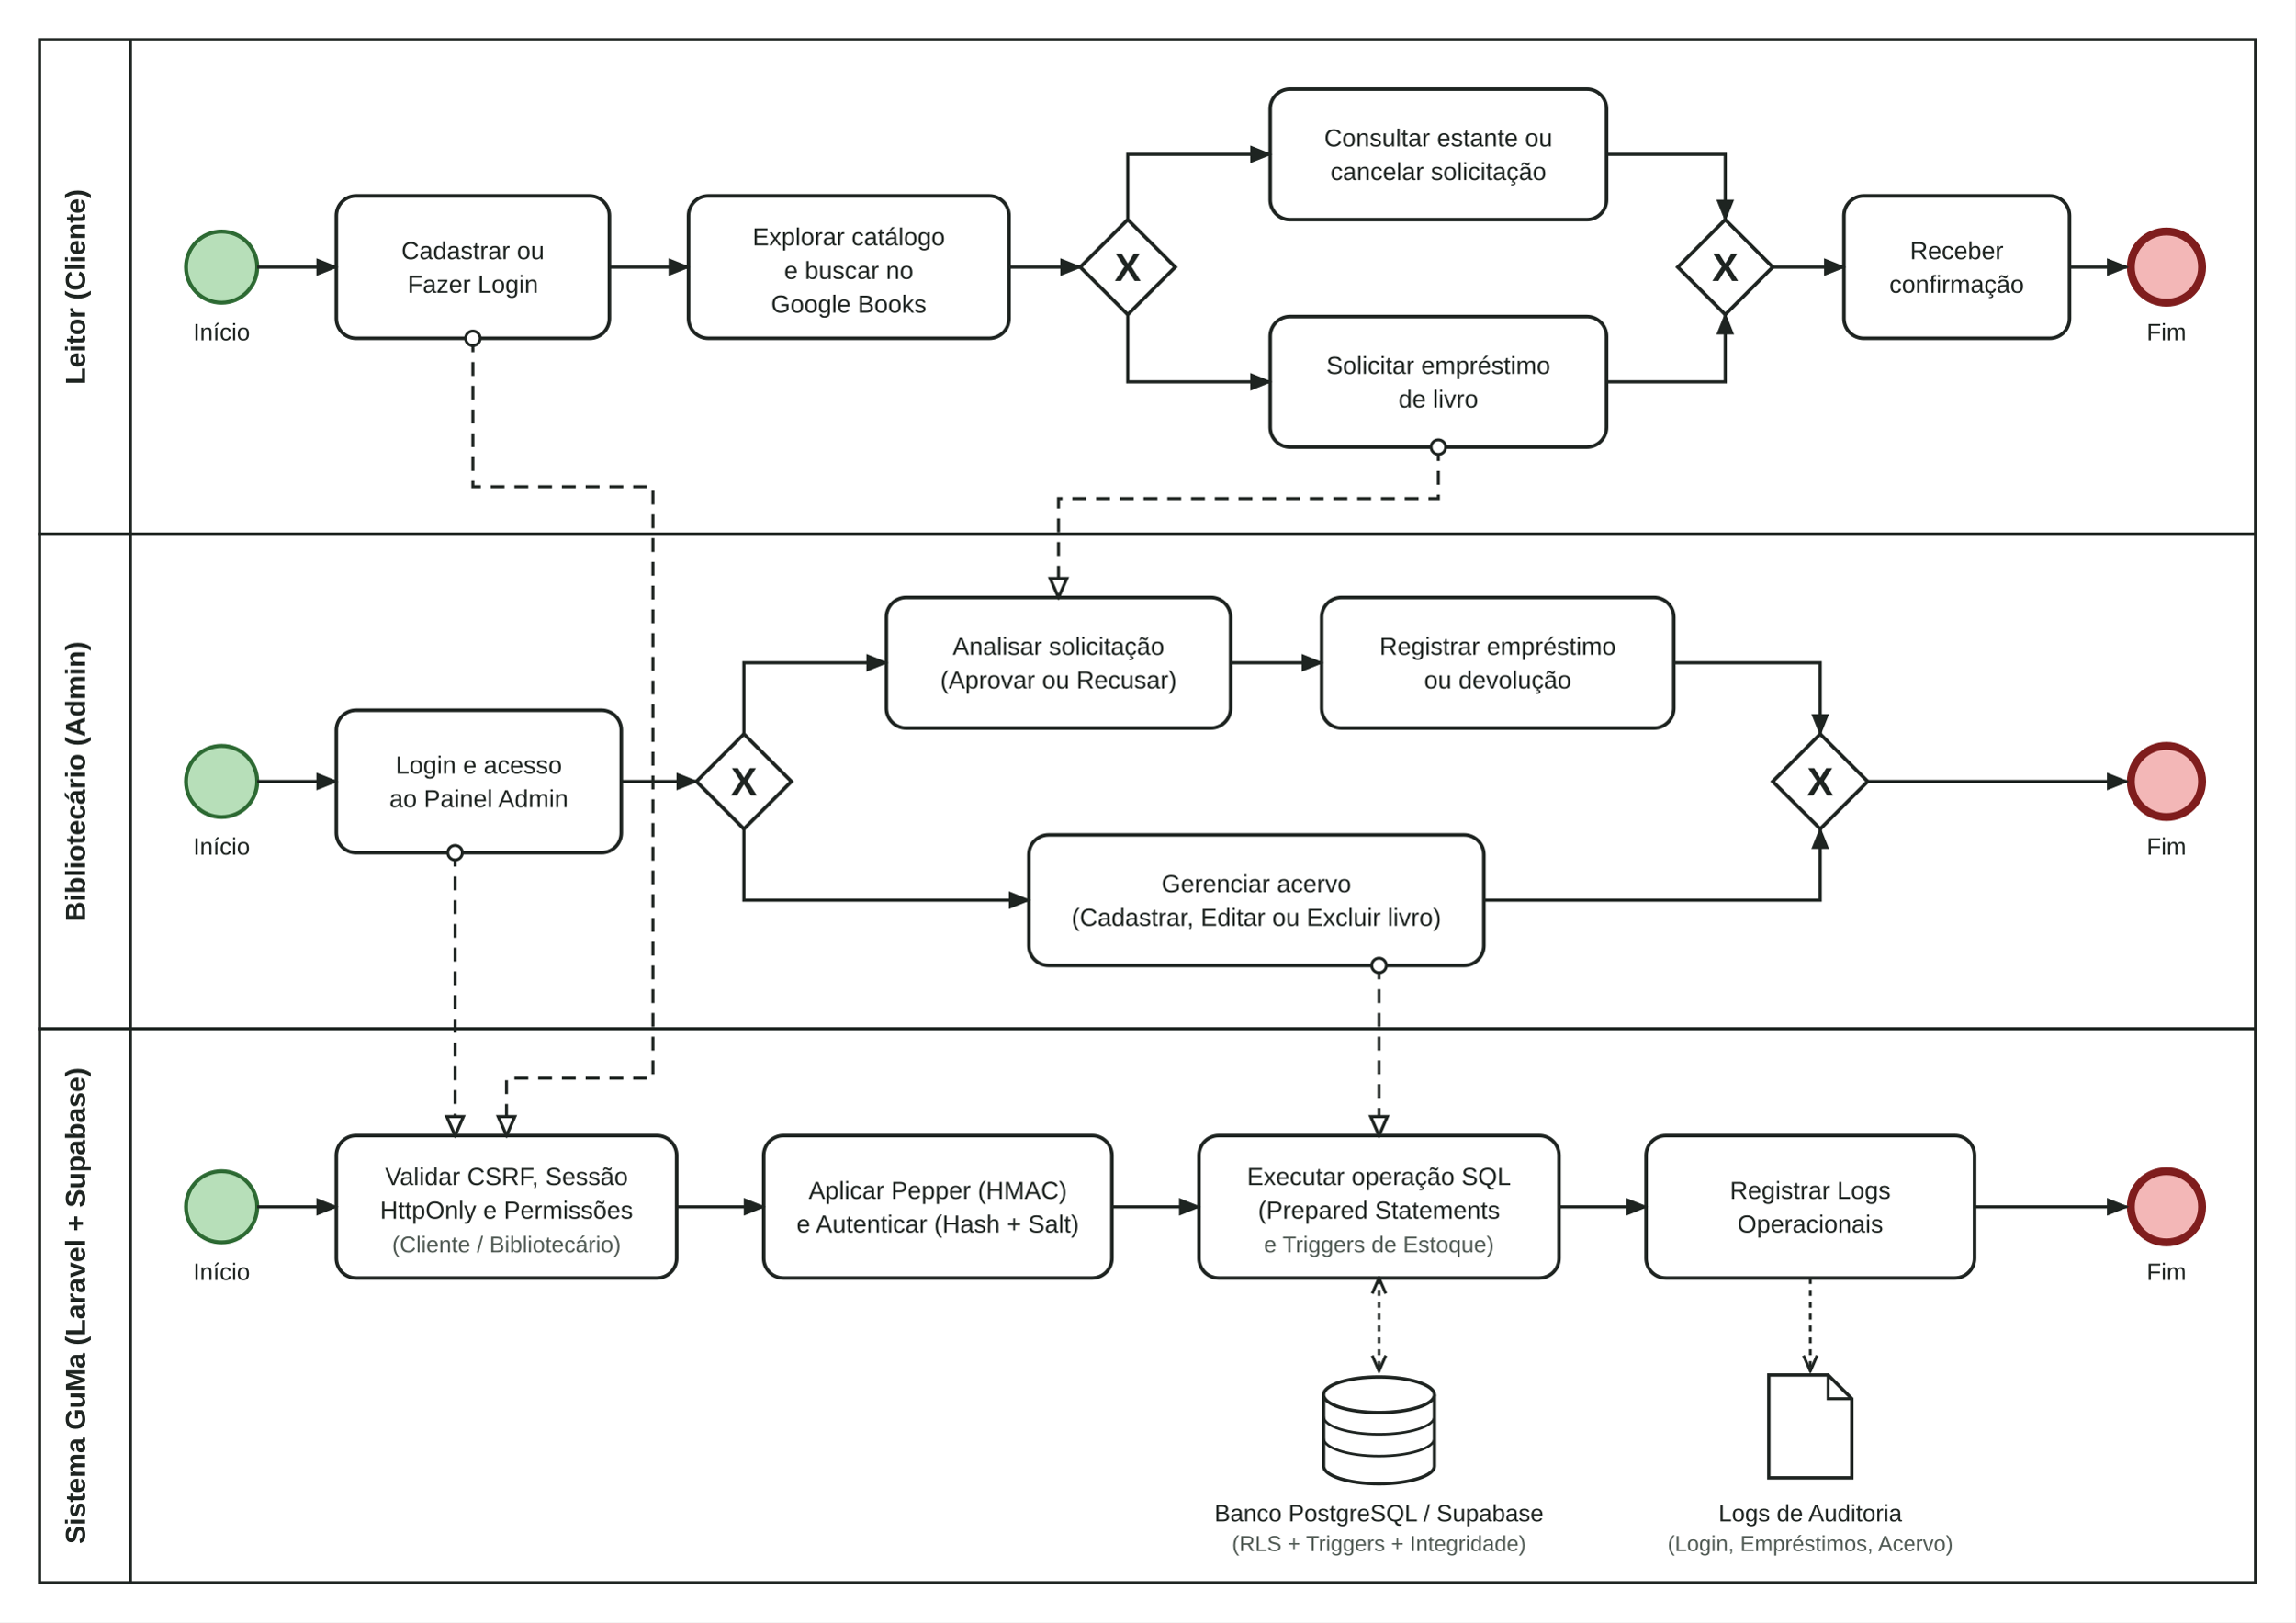
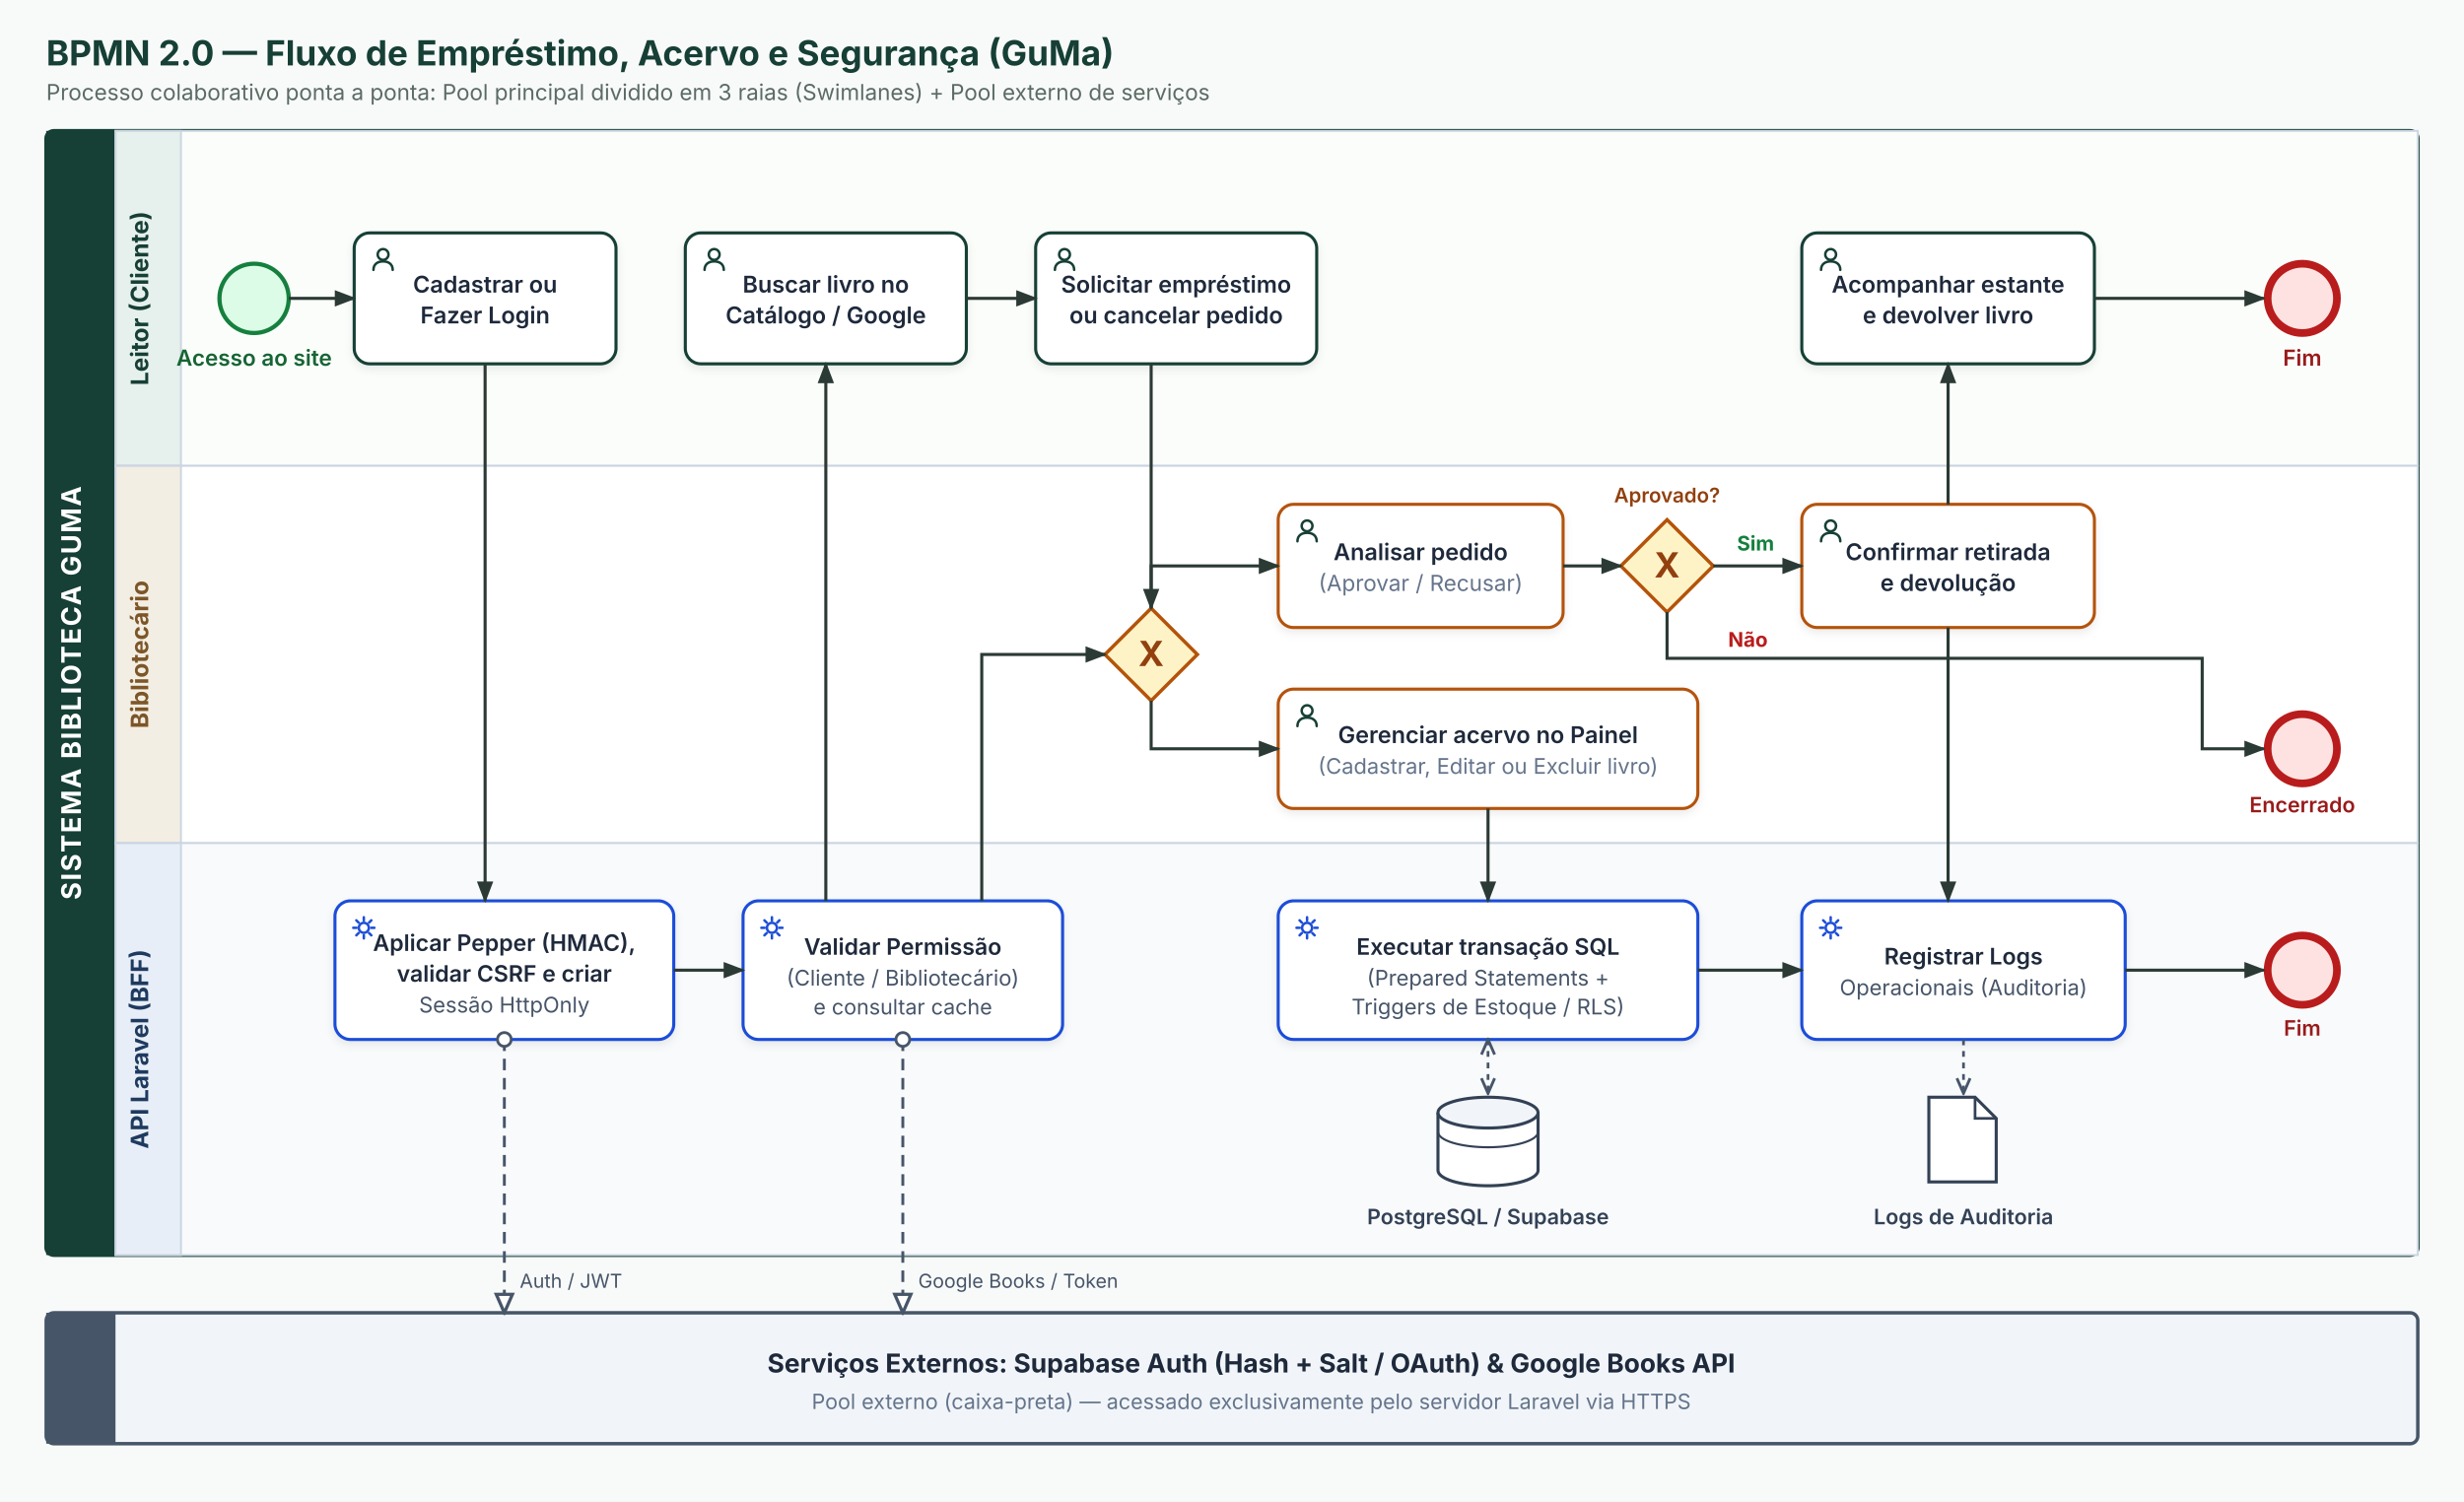
- <svg xmlns="http://www.w3.org/2000/svg" viewBox="0 0 1160 820" width="1160" height="820" font-family="Segoe UI, Arial, sans-serif">
+ <svg xmlns="http://www.w3.org/2000/svg" viewBox="0 0 1280 780" width="1280" height="780" font-family="Segoe UI, Inter, Arial, sans-serif">
  <defs>
-     <marker id="seqArrow" viewBox="0 0 10 10" refX="9" refY="5" markerWidth="7" markerHeight="7" orient="auto-start-reverse">
-       <path d="M 0 1 L 10 5 L 0 9 z" fill="#1e2421" />
+     <marker id="seq" viewBox="0 0 10 10" refX="9" refY="5" markerWidth="7" markerHeight="7" orient="auto-start-reverse">
+       <path d="M 0 1.2 L 10 5 L 0 8.8 z" fill="#2b3a34" />
    </marker>
-     <marker id="msgArrow" viewBox="0 0 10 10" refX="9" refY="5" markerWidth="8" markerHeight="8" orient="auto-start-reverse">
-       <path d="M 1 1.5 L 9 5 L 1 8.5 z" fill="#ffffff" stroke="#1e2421" stroke-width="1.3" />
+     <marker id="msgEnd" viewBox="0 0 10 10" refX="9" refY="5" markerWidth="8" markerHeight="8" orient="auto-start-reverse">
+       <path d="M 1 1.5 L 9 5 L 1 8.5 z" fill="#ffffff" stroke="#475569" stroke-width="1.4" />
    </marker>
    <marker id="msgStart" viewBox="0 0 10 10" refX="5" refY="5" markerWidth="7" markerHeight="7">
-       <circle cx="5" cy="5" r="3.5" fill="#ffffff" stroke="#1e2421" stroke-width="1.4" />
+       <circle cx="5" cy="5" r="3.4" fill="#ffffff" stroke="#475569" stroke-width="1.4" />
    </marker>
-     <marker id="dataArrow" viewBox="0 0 10 10" refX="9" refY="5" markerWidth="7" markerHeight="7" orient="auto-start-reverse">
-       <path d="M 1 1.5 L 9 5 L 1 8.5" fill="none" stroke="#1e2421" stroke-width="1.5" />
+     <marker id="dataV" viewBox="0 0 10 10" refX="9" refY="5" markerWidth="7" markerHeight="7" orient="auto-start-reverse">
+       <path d="M 1 1.5 L 9 5 L 1 8.5" fill="none" stroke="#475569" stroke-width="1.5" />
    </marker>
+     <filter id="cardShadow" x="-6%" y="-6%" width="112%" height="118%">
+       <feDropShadow dx="0" dy="2" stdDeviation="2.2" flood-color="#0f2922" flood-opacity="0.08" />
+     </filter>
+     <g id="icoUser">
+       <circle cx="7" cy="4.2" r="2.8" fill="none" stroke="#163f35" stroke-width="1.3" />
+       <path d="M 2 12.2 C 2 9.2 4.2 7.8 7 7.8 C 9.8 7.8 12 9.2 12 12.2" fill="none" stroke="#163f35" stroke-width="1.3" stroke-linecap="round" />
+     </g>
+     <g id="icoService">
+       <circle cx="7" cy="7" r="2.6" fill="none" stroke="#1d4ed8" stroke-width="1.3" />
+       <path d="M7 1.5 V3.2 M7 10.8 V12.5 M1.5 7 H3.2 M10.8 7 H12.5 M3.1 3.1 L4.3 4.3 M9.7 9.7 L10.9 10.9 M10.9 3.1 L9.7 4.3 M4.3 9.7 L3.1 10.9" stroke="#1d4ed8" stroke-width="1.3" stroke-linecap="round" />
+     </g>
  </defs>
-   <rect width="1160" height="820" fill="#ffffff" />
-   <rect x="20" y="20" width="1120" height="250" fill="#ffffff" stroke="#1e2421" stroke-width="1.6" />
-   <line x1="66" y1="20" x2="66" y2="270" stroke="#1e2421" stroke-width="1.4" />
-   <text x="43" y="145" text-anchor="middle" font-size="14" font-weight="600" fill="#1e2421" transform="rotate(-90 43 145)">Leitor (Cliente)</text>
-   <rect x="20" y="270" width="1120" height="250" fill="#ffffff" stroke="#1e2421" stroke-width="1.6" />
-   <line x1="66" y1="270" x2="66" y2="520" stroke="#1e2421" stroke-width="1.4" />
-   <text x="43" y="395" text-anchor="middle" font-size="14" font-weight="600" fill="#1e2421" transform="rotate(-90 43 395)">Bibliotecário (Admin)</text>
-   <rect x="20" y="520" width="1120" height="280" fill="#ffffff" stroke="#1e2421" stroke-width="1.6" />
-   <line x1="66" y1="520" x2="66" y2="800" stroke="#1e2421" stroke-width="1.4" />
-   <text x="43" y="660" text-anchor="middle" font-size="14" font-weight="600" fill="#1e2421" transform="rotate(-90 43 660)">Sistema GuMa (Laravel + Supabase)</text>
-   <circle cx="112" cy="135" r="18" fill="#b7dfb9" stroke="#2d6a33" stroke-width="2" />
-   <text x="112" y="172" text-anchor="middle" font-size="12" fill="#1e2421">Início</text>
-   <rect x="170" y="99" width="138" height="72" rx="10" fill="#ffffff" stroke="#1e2421" stroke-width="1.8" />
-   <text x="239" y="131" text-anchor="middle" font-size="12.5" fill="#1e2421">Cadastrar ou</text>
-   <text x="239" y="148" text-anchor="middle" font-size="12.5" fill="#1e2421">Fazer Login</text>
-   <rect x="348" y="99" width="162" height="72" rx="10" fill="#ffffff" stroke="#1e2421" stroke-width="1.8" />
-   <text x="429" y="124" text-anchor="middle" font-size="12.5" fill="#1e2421">Explorar catálogo</text>
-   <text x="429" y="141" text-anchor="middle" font-size="12.5" fill="#1e2421">e buscar no</text>
-   <text x="429" y="158" text-anchor="middle" font-size="12.5" fill="#1e2421">Google Books</text>
-   <polygon points="570,111 594,135 570,159 546,135" fill="#ffffff" stroke="#1e2421" stroke-width="1.8" />
-   <text x="570" y="142" text-anchor="middle" font-size="20" font-weight="700" fill="#1e2421">X</text>
-   <rect x="642" y="45" width="170" height="66" rx="10" fill="#ffffff" stroke="#1e2421" stroke-width="1.8" />
-   <text x="727" y="74" text-anchor="middle" font-size="12.5" fill="#1e2421">Consultar estante ou</text>
-   <text x="727" y="91" text-anchor="middle" font-size="12.5" fill="#1e2421">cancelar solicitação</text>
-   <rect x="642" y="160" width="170" height="66" rx="10" fill="#ffffff" stroke="#1e2421" stroke-width="1.8" />
-   <text x="727" y="189" text-anchor="middle" font-size="12.5" fill="#1e2421">Solicitar empréstimo</text>
-   <text x="727" y="206" text-anchor="middle" font-size="12.5" fill="#1e2421">de livro</text>
-   <polygon points="872,111 896,135 872,159 848,135" fill="#ffffff" stroke="#1e2421" stroke-width="1.8" />
-   <text x="872" y="142" text-anchor="middle" font-size="20" font-weight="700" fill="#1e2421">X</text>
-   <rect x="932" y="99" width="114" height="72" rx="10" fill="#ffffff" stroke="#1e2421" stroke-width="1.8" />
-   <text x="989" y="131" text-anchor="middle" font-size="12.5" fill="#1e2421">Receber</text>
-   <text x="989" y="148" text-anchor="middle" font-size="12.5" fill="#1e2421">confirmação</text>
-   <circle cx="1095" cy="135" r="18" fill="#f3b7b7" stroke="#7f1d1d" stroke-width="4" />
-   <text x="1095" y="172" text-anchor="middle" font-size="12" fill="#1e2421">Fim</text>
-   <line x1="130" y1="135" x2="170" y2="135" stroke="#1e2421" stroke-width="1.6" marker-end="url(#seqArrow)" />
-   <line x1="308" y1="135" x2="348" y2="135" stroke="#1e2421" stroke-width="1.6" marker-end="url(#seqArrow)" />
-   <line x1="510" y1="135" x2="546" y2="135" stroke="#1e2421" stroke-width="1.6" marker-end="url(#seqArrow)" />
-   <polyline points="570,111 570,78 642,78" fill="none" stroke="#1e2421" stroke-width="1.6" marker-end="url(#seqArrow)" />
-   <polyline points="570,159 570,193 642,193" fill="none" stroke="#1e2421" stroke-width="1.6" marker-end="url(#seqArrow)" />
-   <polyline points="812,78 872,78 872,111" fill="none" stroke="#1e2421" stroke-width="1.6" marker-end="url(#seqArrow)" />
-   <polyline points="812,193 872,193 872,159" fill="none" stroke="#1e2421" stroke-width="1.6" marker-end="url(#seqArrow)" />
-   <line x1="896" y1="135" x2="932" y2="135" stroke="#1e2421" stroke-width="1.6" marker-end="url(#seqArrow)" />
-   <line x1="1046" y1="135" x2="1075" y2="135" stroke="#1e2421" stroke-width="1.6" marker-end="url(#seqArrow)" />
-   <circle cx="112" cy="395" r="18" fill="#b7dfb9" stroke="#2d6a33" stroke-width="2" />
-   <text x="112" y="432" text-anchor="middle" font-size="12" fill="#1e2421">Início</text>
-   <rect x="170" y="359" width="144" height="72" rx="10" fill="#ffffff" stroke="#1e2421" stroke-width="1.8" />
-   <text x="242" y="391" text-anchor="middle" font-size="12.5" fill="#1e2421">Login e acesso</text>
-   <text x="242" y="408" text-anchor="middle" font-size="12.5" fill="#1e2421">ao Painel Admin</text>
-   <polygon points="376,371 400,395 376,419 352,395" fill="#ffffff" stroke="#1e2421" stroke-width="1.8" />
-   <text x="376" y="402" text-anchor="middle" font-size="20" font-weight="700" fill="#1e2421">X</text>
-   <rect x="448" y="302" width="174" height="66" rx="10" fill="#ffffff" stroke="#1e2421" stroke-width="1.8" />
-   <text x="535" y="331" text-anchor="middle" font-size="12.5" fill="#1e2421">Analisar solicitação</text>
-   <text x="535" y="348" text-anchor="middle" font-size="12.5" fill="#1e2421">(Aprovar ou Recusar)</text>
-   <rect x="668" y="302" width="178" height="66" rx="10" fill="#ffffff" stroke="#1e2421" stroke-width="1.8" />
-   <text x="757" y="331" text-anchor="middle" font-size="12.5" fill="#1e2421">Registrar empréstimo</text>
-   <text x="757" y="348" text-anchor="middle" font-size="12.5" fill="#1e2421">ou devolução</text>
-   <rect x="520" y="422" width="230" height="66" rx="10" fill="#ffffff" stroke="#1e2421" stroke-width="1.8" />
-   <text x="635" y="451" text-anchor="middle" font-size="12.5" fill="#1e2421">Gerenciar acervo</text>
-   <text x="635" y="468" text-anchor="middle" font-size="12.5" fill="#1e2421">(Cadastrar, Editar ou Excluir livro)</text>
-   <polygon points="920,371 944,395 920,419 896,395" fill="#ffffff" stroke="#1e2421" stroke-width="1.8" />
-   <text x="920" y="402" text-anchor="middle" font-size="20" font-weight="700" fill="#1e2421">X</text>
-   <circle cx="1095" cy="395" r="18" fill="#f3b7b7" stroke="#7f1d1d" stroke-width="4" />
-   <text x="1095" y="432" text-anchor="middle" font-size="12" fill="#1e2421">Fim</text>
-   <line x1="130" y1="395" x2="170" y2="395" stroke="#1e2421" stroke-width="1.6" marker-end="url(#seqArrow)" />
-   <line x1="314" y1="395" x2="352" y2="395" stroke="#1e2421" stroke-width="1.6" marker-end="url(#seqArrow)" />
-   <polyline points="376,371 376,335 448,335" fill="none" stroke="#1e2421" stroke-width="1.6" marker-end="url(#seqArrow)" />
-   <line x1="622" y1="335" x2="668" y2="335" stroke="#1e2421" stroke-width="1.6" marker-end="url(#seqArrow)" />
-   <polyline points="376,419 376,455 520,455" fill="none" stroke="#1e2421" stroke-width="1.6" marker-end="url(#seqArrow)" />
-   <polyline points="846,335 920,335 920,371" fill="none" stroke="#1e2421" stroke-width="1.6" marker-end="url(#seqArrow)" />
-   <polyline points="750,455 920,455 920,419" fill="none" stroke="#1e2421" stroke-width="1.6" marker-end="url(#seqArrow)" />
-   <line x1="944" y1="395" x2="1075" y2="395" stroke="#1e2421" stroke-width="1.6" marker-end="url(#seqArrow)" />
-   <circle cx="112" cy="610" r="18" fill="#b7dfb9" stroke="#2d6a33" stroke-width="2" />
-   <text x="112" y="647" text-anchor="middle" font-size="12" fill="#1e2421">Início</text>
-   <rect x="170" y="574" width="172" height="72" rx="10" fill="#ffffff" stroke="#1e2421" stroke-width="1.8" />
-   <text x="256" y="599" text-anchor="middle" font-size="12.5" fill="#1e2421">Validar CSRF, Sessão</text>
-   <text x="256" y="616" text-anchor="middle" font-size="12.5" fill="#1e2421">HttpOnly e Permissões</text>
-   <text x="256" y="633" text-anchor="middle" font-size="11.5" fill="#4f5953">(Cliente / Bibliotecário)</text>
-   <rect x="386" y="574" width="176" height="72" rx="10" fill="#ffffff" stroke="#1e2421" stroke-width="1.8" />
-   <text x="474" y="606" text-anchor="middle" font-size="12.5" fill="#1e2421">Aplicar Pepper (HMAC)</text>
-   <text x="474" y="623" text-anchor="middle" font-size="12.5" fill="#1e2421">e Autenticar (Hash + Salt)</text>
-   <rect x="606" y="574" width="182" height="72" rx="10" fill="#ffffff" stroke="#1e2421" stroke-width="1.8" />
-   <text x="697" y="599" text-anchor="middle" font-size="12.5" fill="#1e2421">Executar operação SQL</text>
-   <text x="697" y="616" text-anchor="middle" font-size="12.5" fill="#1e2421">(Prepared Statements</text>
-   <text x="697" y="633" text-anchor="middle" font-size="11.5" fill="#4f5953">e Triggers de Estoque)</text>
-   <rect x="832" y="574" width="166" height="72" rx="10" fill="#ffffff" stroke="#1e2421" stroke-width="1.8" />
-   <text x="915" y="606" text-anchor="middle" font-size="12.5" fill="#1e2421">Registrar Logs</text>
-   <text x="915" y="623" text-anchor="middle" font-size="12.5" fill="#1e2421">Operacionais</text>
-   <circle cx="1095" cy="610" r="18" fill="#f3b7b7" stroke="#7f1d1d" stroke-width="4" />
-   <text x="1095" y="647" text-anchor="middle" font-size="12" fill="#1e2421">Fim</text>
-   <line x1="130" y1="610" x2="170" y2="610" stroke="#1e2421" stroke-width="1.6" marker-end="url(#seqArrow)" />
-   <line x1="342" y1="610" x2="386" y2="610" stroke="#1e2421" stroke-width="1.6" marker-end="url(#seqArrow)" />
-   <line x1="562" y1="610" x2="606" y2="610" stroke="#1e2421" stroke-width="1.6" marker-end="url(#seqArrow)" />
-   <line x1="788" y1="610" x2="832" y2="610" stroke="#1e2421" stroke-width="1.6" marker-end="url(#seqArrow)" />
-   <line x1="998" y1="610" x2="1075" y2="610" stroke="#1e2421" stroke-width="1.6" marker-end="url(#seqArrow)" />
-   <g transform="translate(669, 695)">
-     <path d="M 0 10 L 0 46 A 28 9 0 0 0 56 46 L 56 10" fill="#ffffff" stroke="#1e2421" stroke-width="1.7" />
-     <ellipse cx="28" cy="10" rx="28" ry="9" fill="#ffffff" stroke="#1e2421" stroke-width="1.7" />
-     <path d="M 0 21 A 28 9 0 0 0 56 21" fill="none" stroke="#1e2421" stroke-width="1.3" />
-     <path d="M 0 32 A 28 9 0 0 0 56 32" fill="none" stroke="#1e2421" stroke-width="1.3" />
+   <rect width="1280" height="780" fill="#f8faf9" />
+   <text x="24" y="34" font-size="18" font-weight="700" fill="#163f35">BPMN 2.0 — Fluxo de Empréstimo, Acervo e Segurança (GuMa)</text>
+   <text x="24" y="52" font-size="11.5" fill="#5b6b64">Processo colaborativo ponta a ponta: Pool principal dividido em 3 raias (Swimlanes) + Pool externo de serviços</text>
+   <rect x="24" y="68" width="1232" height="584" rx="4" fill="#ffffff" stroke="#163f35" stroke-width="2" />
+   <rect x="24" y="68" width="36" height="584" fill="#163f35" />
+   <text x="42" y="360" text-anchor="middle" font-size="14" font-weight="700" fill="#ffffff" letter-spacing="0.8" transform="rotate(-90 42 360)">SISTEMA BIBLIOTECA GUMA</text>
+   <rect x="60" y="68" width="1196" height="174" fill="#fbfdfb" stroke="#cbd5e1" stroke-width="1" />
+   <rect x="60" y="68" width="34" height="174" fill="#e6f0ec" stroke="#cbd5e1" stroke-width="1" />
+   <text x="77" y="155" text-anchor="middle" font-size="12.5" font-weight="700" fill="#163f35" transform="rotate(-90 77 155)">Leitor (Cliente)</text>
+   <rect x="60" y="242" width="1196" height="196" fill="#ffffff" stroke="#cbd5e1" stroke-width="1" />
+   <rect x="60" y="242" width="34" height="196" fill="#f3eee3" stroke="#cbd5e1" stroke-width="1" />
+   <text x="77" y="340" text-anchor="middle" font-size="12.5" font-weight="700" fill="#7c5628" transform="rotate(-90 77 340)">Bibliotecário</text>
+   <rect x="60" y="438" width="1196" height="214" fill="#f8fafc" stroke="#cbd5e1" stroke-width="1" />
+   <rect x="60" y="438" width="34" height="214" fill="#e8eef7" stroke="#cbd5e1" stroke-width="1" />
+   <text x="77" y="545" text-anchor="middle" font-size="12.5" font-weight="700" fill="#1e3a5f" transform="rotate(-90 77 545)">API Laravel (BFF)</text>
+   <rect x="24" y="682" width="1232" height="68" rx="4" fill="#f1f5f9" stroke="#475569" stroke-width="1.8" />
+   <rect x="24" y="682" width="36" height="68" fill="#475569" />
+   <text x="650" y="713" text-anchor="middle" font-size="13.5" font-weight="700" fill="#1e293b">Serviços Externos: Supabase Auth (Hash + Salt / OAuth) &amp; Google Books API</text>
+   <text x="650" y="732" text-anchor="middle" font-size="11" fill="#64748b">Pool externo (caixa-preta) — acessado exclusivamente pelo servidor Laravel via HTTPS</text>
+   <circle cx="132" cy="155" r="18" fill="#dcfce7" stroke="#15803d" stroke-width="2.2" />
+   <text x="132" y="190" text-anchor="middle" font-size="11.5" font-weight="600" fill="#166534">Acesso ao site</text>
+   <g filter="url(#cardShadow)">
+     <rect x="184" y="121" width="136" height="68" rx="8" fill="#ffffff" stroke="#163f35" stroke-width="1.6" />
  </g>
-   <text x="697" y="769" text-anchor="middle" font-size="12" fill="#1e2421">Banco PostgreSQL / Supabase</text>
-   <text x="697" y="784" text-anchor="middle" font-size="11" fill="#4f5953">(RLS + Triggers + Integridade)</text>
-   <g transform="translate(894, 695)">
-     <path d="M 0 0 L 30 0 L 42 12 L 42 52 L 0 52 Z" fill="#ffffff" stroke="#1e2421" stroke-width="1.7" />
-     <polyline points="30,0 30,12 42,12" fill="none" stroke="#1e2421" stroke-width="1.5" />
+   <use href="#icoUser" x="192" y="128" />
+   <text x="252" y="152" text-anchor="middle" font-size="12" font-weight="600" fill="#1e293b">Cadastrar ou</text>
+   <text x="252" y="168" text-anchor="middle" font-size="12" font-weight="600" fill="#1e293b">Fazer Login</text>
+   <g filter="url(#cardShadow)">
+     <rect x="356" y="121" width="146" height="68" rx="8" fill="#ffffff" stroke="#163f35" stroke-width="1.6" />
  </g>
-   <text x="915" y="769" text-anchor="middle" font-size="12" fill="#1e2421">Logs de Auditoria</text>
-   <text x="915" y="784" text-anchor="middle" font-size="11" fill="#4f5953">(Login, Empréstimos, Acervo)</text>
-   <line x1="697" y1="646" x2="697" y2="693" stroke="#1e2421" stroke-width="1.4" stroke-dasharray="3,3" marker-start="url(#dataArrow)" marker-end="url(#dataArrow)" />
-   <line x1="915" y1="646" x2="915" y2="693" stroke="#1e2421" stroke-width="1.4" stroke-dasharray="3,3" marker-end="url(#dataArrow)" />
-   <polyline points="727,226 727,252 535,252 535,302" fill="none" stroke="#1e2421" stroke-width="1.5" stroke-dasharray="7,5" marker-start="url(#msgStart)" marker-end="url(#msgArrow)" />
-   <polyline points="239,171 239,246 330,246 330,545 256,545 256,574" fill="none" stroke="#1e2421" stroke-width="1.5" stroke-dasharray="7,5" marker-start="url(#msgStart)" marker-end="url(#msgArrow)" />
-   <line x1="230" y1="431" x2="230" y2="574" stroke="#1e2421" stroke-width="1.5" stroke-dasharray="7,5" marker-start="url(#msgStart)" marker-end="url(#msgArrow)" />
-   <line x1="697" y1="488" x2="697" y2="574" stroke="#1e2421" stroke-width="1.5" stroke-dasharray="7,5" marker-start="url(#msgStart)" marker-end="url(#msgArrow)" />
+   <use href="#icoUser" x="364" y="128" />
+   <text x="429" y="152" text-anchor="middle" font-size="12" font-weight="600" fill="#1e293b">Buscar livro no</text>
+   <text x="429" y="168" text-anchor="middle" font-size="12" font-weight="600" fill="#1e293b">Catálogo / Google</text>
+   <g filter="url(#cardShadow)">
+     <rect x="538" y="121" width="146" height="68" rx="8" fill="#ffffff" stroke="#163f35" stroke-width="1.6" />
+   </g>
+   <use href="#icoUser" x="546" y="128" />
+   <text x="611" y="152" text-anchor="middle" font-size="12" font-weight="600" fill="#1e293b">Solicitar empréstimo</text>
+   <text x="611" y="168" text-anchor="middle" font-size="12" font-weight="600" fill="#1e293b">ou cancelar pedido</text>
+   <g filter="url(#cardShadow)">
+     <rect x="936" y="121" width="152" height="68" rx="8" fill="#ffffff" stroke="#163f35" stroke-width="1.6" />
+   </g>
+   <use href="#icoUser" x="944" y="128" />
+   <text x="1012" y="152" text-anchor="middle" font-size="12" font-weight="600" fill="#1e293b">Acompanhar estante</text>
+   <text x="1012" y="168" text-anchor="middle" font-size="12" font-weight="600" fill="#1e293b">e devolver livro</text>
+   <circle cx="1196" cy="155" r="18" fill="#fee2e2" stroke="#b91c1c" stroke-width="4" />
+   <text x="1196" y="190" text-anchor="middle" font-size="11.5" font-weight="600" fill="#991b1b">Fim</text>
+   <polygon points="598,316 622,340 598,364 574,340" fill="#fef3c7" stroke="#b45309" stroke-width="1.8" />
+   <text x="598" y="346" text-anchor="middle" font-size="18" font-weight="700" fill="#92400e">X</text>
+   <g filter="url(#cardShadow)">
+     <rect x="664" y="262" width="148" height="64" rx="8" fill="#ffffff" stroke="#b45309" stroke-width="1.6" />
+   </g>
+   <use href="#icoUser" x="672" y="269" />
+   <text x="738" y="291" text-anchor="middle" font-size="12" font-weight="600" fill="#1e293b">Analisar pedido</text>
+   <text x="738" y="307" text-anchor="middle" font-size="11.5" fill="#64748b">(Aprovar / Recusar)</text>
+   <polygon points="866,270 890,294 866,318 842,294" fill="#fef3c7" stroke="#b45309" stroke-width="1.8" />
+   <text x="866" y="300" text-anchor="middle" font-size="18" font-weight="700" fill="#92400e">X</text>
+   <text x="866" y="261" text-anchor="middle" font-size="10.5" font-weight="600" fill="#92400e">Aprovado?</text>
+   <g filter="url(#cardShadow)">
+     <rect x="936" y="262" width="152" height="64" rx="8" fill="#ffffff" stroke="#b45309" stroke-width="1.6" />
+   </g>
+   <use href="#icoUser" x="944" y="269" />
+   <text x="1012" y="291" text-anchor="middle" font-size="12" font-weight="600" fill="#1e293b">Confirmar retirada</text>
+   <text x="1012" y="307" text-anchor="middle" font-size="12" font-weight="600" fill="#1e293b">e devolução</text>
+   <g filter="url(#cardShadow)">
+     <rect x="664" y="358" width="218" height="62" rx="8" fill="#ffffff" stroke="#b45309" stroke-width="1.6" />
+   </g>
+   <use href="#icoUser" x="672" y="365" />
+   <text x="773" y="386" text-anchor="middle" font-size="12" font-weight="600" fill="#1e293b">Gerenciar acervo no Painel</text>
+   <text x="773" y="402" text-anchor="middle" font-size="11.2" fill="#64748b">(Cadastrar, Editar ou Excluir livro)</text>
+   <circle cx="1196" cy="389" r="18" fill="#fee2e2" stroke="#b91c1c" stroke-width="4" />
+   <text x="1196" y="422" text-anchor="middle" font-size="11" font-weight="600" fill="#991b1b">Encerrado</text>
+   <g filter="url(#cardShadow)">
+     <rect x="174" y="468" width="176" height="72" rx="8" fill="#ffffff" stroke="#1d4ed8" stroke-width="1.6" />
+   </g>
+   <use href="#icoService" x="182" y="475" />
+   <text x="262" y="494" text-anchor="middle" font-size="11.8" font-weight="600" fill="#1e293b">Aplicar Pepper (HMAC),</text>
+   <text x="262" y="510" text-anchor="middle" font-size="11.8" font-weight="600" fill="#1e293b">validar CSRF e criar</text>
+   <text x="262" y="526" text-anchor="middle" font-size="11.2" fill="#475569">Sessão HttpOnly</text>
+   <g filter="url(#cardShadow)">
+     <rect x="386" y="468" width="166" height="72" rx="8" fill="#ffffff" stroke="#1d4ed8" stroke-width="1.6" />
+   </g>
+   <use href="#icoService" x="394" y="475" />
+   <text x="469" y="496" text-anchor="middle" font-size="11.8" font-weight="600" fill="#1e293b">Validar Permissão</text>
+   <text x="469" y="512" text-anchor="middle" font-size="11.2" fill="#475569">(Cliente / Bibliotecário)</text>
+   <text x="469" y="527" text-anchor="middle" font-size="11" fill="#475569">e consultar cache</text>
+   <g filter="url(#cardShadow)">
+     <rect x="664" y="468" width="218" height="72" rx="8" fill="#ffffff" stroke="#1d4ed8" stroke-width="1.6" />
+   </g>
+   <use href="#icoService" x="672" y="475" />
+   <text x="773" y="496" text-anchor="middle" font-size="11.8" font-weight="600" fill="#1e293b">Executar transação SQL</text>
+   <text x="773" y="512" text-anchor="middle" font-size="11.2" fill="#475569">(Prepared Statements +</text>
+   <text x="773" y="527" text-anchor="middle" font-size="11.2" fill="#475569">Triggers de Estoque / RLS)</text>
+   <g filter="url(#cardShadow)">
+     <rect x="936" y="468" width="168" height="72" rx="8" fill="#ffffff" stroke="#1d4ed8" stroke-width="1.6" />
+   </g>
+   <use href="#icoService" x="944" y="475" />
+   <text x="1020" y="501" text-anchor="middle" font-size="11.8" font-weight="600" fill="#1e293b">Registrar Logs</text>
+   <text x="1020" y="517" text-anchor="middle" font-size="11.2" fill="#475569">Operacionais (Auditoria)</text>
+   <g transform="translate(747, 570)">
+     <path d="M 0 8 L 0 38 A 26 8 0 0 0 52 38 L 52 8" fill="#ffffff" stroke="#334155" stroke-width="1.6" />
+     <ellipse cx="26" cy="8" rx="26" ry="8" fill="#f1f5f9" stroke="#334155" stroke-width="1.6" />
+     <path d="M 0 18 A 26 8 0 0 0 52 18" fill="none" stroke="#334155" stroke-width="1.1" />
+   </g>
+   <text x="773" y="636" text-anchor="middle" font-size="11" font-weight="600" fill="#334155">PostgreSQL / Supabase</text>
+   <g transform="translate(1002, 570)">
+     <path d="M 0 0 L 24 0 L 35 11 L 35 44 L 0 44 Z" fill="#ffffff" stroke="#334155" stroke-width="1.6" />
+     <polyline points="24,0 24,11 35,11" fill="none" stroke="#334155" stroke-width="1.4" />
+   </g>
+   <text x="1020" y="636" text-anchor="middle" font-size="11" font-weight="600" fill="#334155">Logs de Auditoria</text>
+   <line x1="150" y1="155" x2="184" y2="155" stroke="#2b3a34" stroke-width="1.6" marker-end="url(#seq)" />
+   <line x1="252" y1="189" x2="252" y2="468" stroke="#2b3a34" stroke-width="1.6" marker-end="url(#seq)" />
+   <line x1="350" y1="504" x2="386" y2="504" stroke="#2b3a34" stroke-width="1.6" marker-end="url(#seq)" />
+   <line x1="429" y1="468" x2="429" y2="189" stroke="#2b3a34" stroke-width="1.6" marker-end="url(#seq)" />
+   <line x1="502" y1="155" x2="538" y2="155" stroke="#2b3a34" stroke-width="1.6" marker-end="url(#seq)" />
+   <polyline points="598,189 598,316" fill="none" stroke="#2b3a34" stroke-width="1.6" marker-end="url(#seq)" />
+   <polyline points="510,468 510,340 574,340" fill="none" stroke="#2b3a34" stroke-width="1.6" marker-end="url(#seq)" />
+   <polyline points="598,316 598,294 664,294" fill="none" stroke="#2b3a34" stroke-width="1.6" marker-end="url(#seq)" />
+   <polyline points="598,364 598,389 664,389" fill="none" stroke="#2b3a34" stroke-width="1.6" marker-end="url(#seq)" />
+   <line x1="812" y1="294" x2="842" y2="294" stroke="#2b3a34" stroke-width="1.6" marker-end="url(#seq)" />
+   <line x1="890" y1="294" x2="936" y2="294" stroke="#2b3a34" stroke-width="1.6" marker-end="url(#seq)" />
+   <text x="912" y="286" text-anchor="middle" font-size="10.5" font-weight="700" fill="#15803d">Sim</text>
+   <polyline points="866,318 866,342 1144,342 1144,389 1176,389" fill="none" stroke="#2b3a34" stroke-width="1.6" marker-end="url(#seq)" />
+   <text x="908" y="336" text-anchor="middle" font-size="10.5" font-weight="700" fill="#b91c1c">Não</text>
+   <line x1="773" y1="420" x2="773" y2="468" stroke="#2b3a34" stroke-width="1.6" marker-end="url(#seq)" />
+   <line x1="1012" y1="326" x2="1012" y2="468" stroke="#2b3a34" stroke-width="1.6" marker-end="url(#seq)" />
+   <line x1="882" y1="504" x2="936" y2="504" stroke="#2b3a34" stroke-width="1.6" marker-end="url(#seq)" />
+   <line x1="1012" y1="262" x2="1012" y2="189" stroke="#2b3a34" stroke-width="1.6" marker-end="url(#seq)" />
+   <line x1="1088" y1="155" x2="1176" y2="155" stroke="#2b3a34" stroke-width="1.6" marker-end="url(#seq)" />
+   <circle cx="1196" cy="504" r="18" fill="#fee2e2" stroke="#b91c1c" stroke-width="4" />
+   <text x="1196" y="538" text-anchor="middle" font-size="11" font-weight="600" fill="#991b1b">Fim</text>
+   <line x1="1104" y1="504" x2="1176" y2="504" stroke="#2b3a34" stroke-width="1.6" marker-end="url(#seq)" />
+   <line x1="773" y1="540" x2="773" y2="568" stroke="#475569" stroke-width="1.4" stroke-dasharray="3,3" marker-start="url(#dataV)" marker-end="url(#dataV)" />
+   <line x1="1020" y1="540" x2="1020" y2="568" stroke="#475569" stroke-width="1.4" stroke-dasharray="3,3" marker-end="url(#dataV)" />
+   <line x1="262" y1="540" x2="262" y2="682" stroke="#475569" stroke-width="1.5" stroke-dasharray="6,4" marker-start="url(#msgStart)" marker-end="url(#msgEnd)" />
+   <text x="270" y="669" font-size="10" fill="#475569">Auth / JWT</text>
+   <line x1="469" y1="540" x2="469" y2="682" stroke="#475569" stroke-width="1.5" stroke-dasharray="6,4" marker-start="url(#msgStart)" marker-end="url(#msgEnd)" />
+   <text x="477" y="669" font-size="10" fill="#475569">Google Books / Token</text>
</svg>
